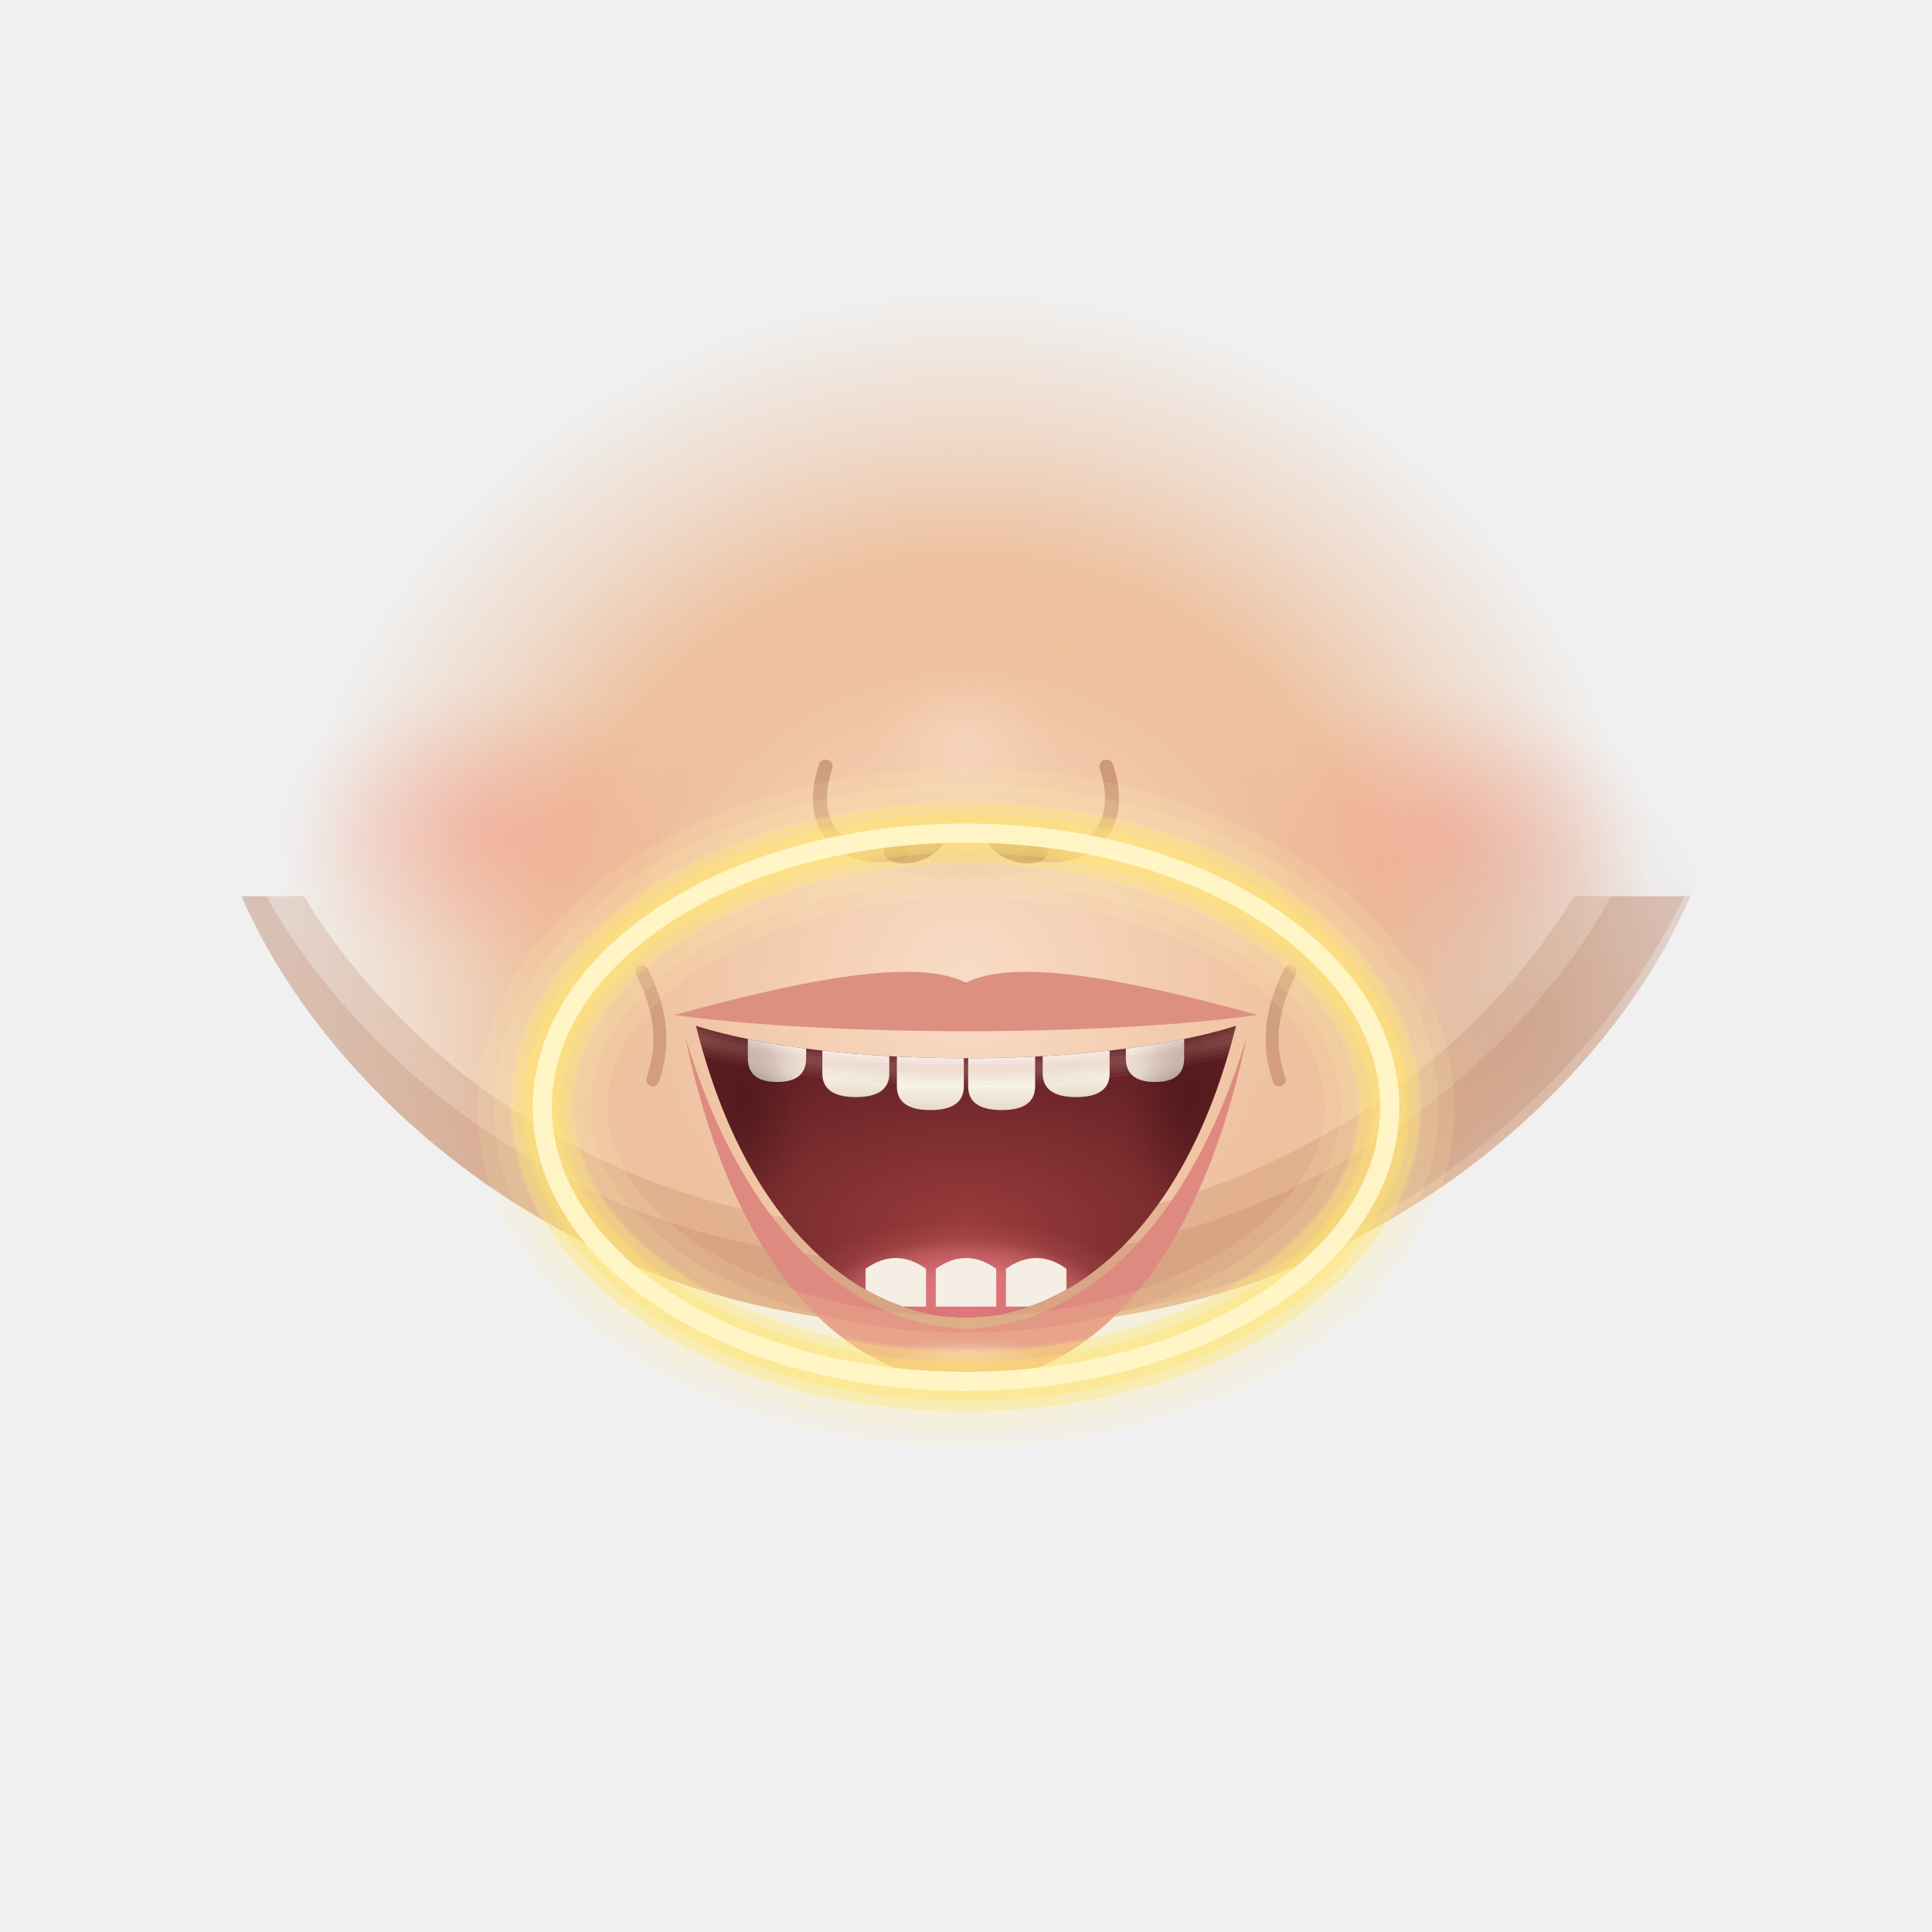
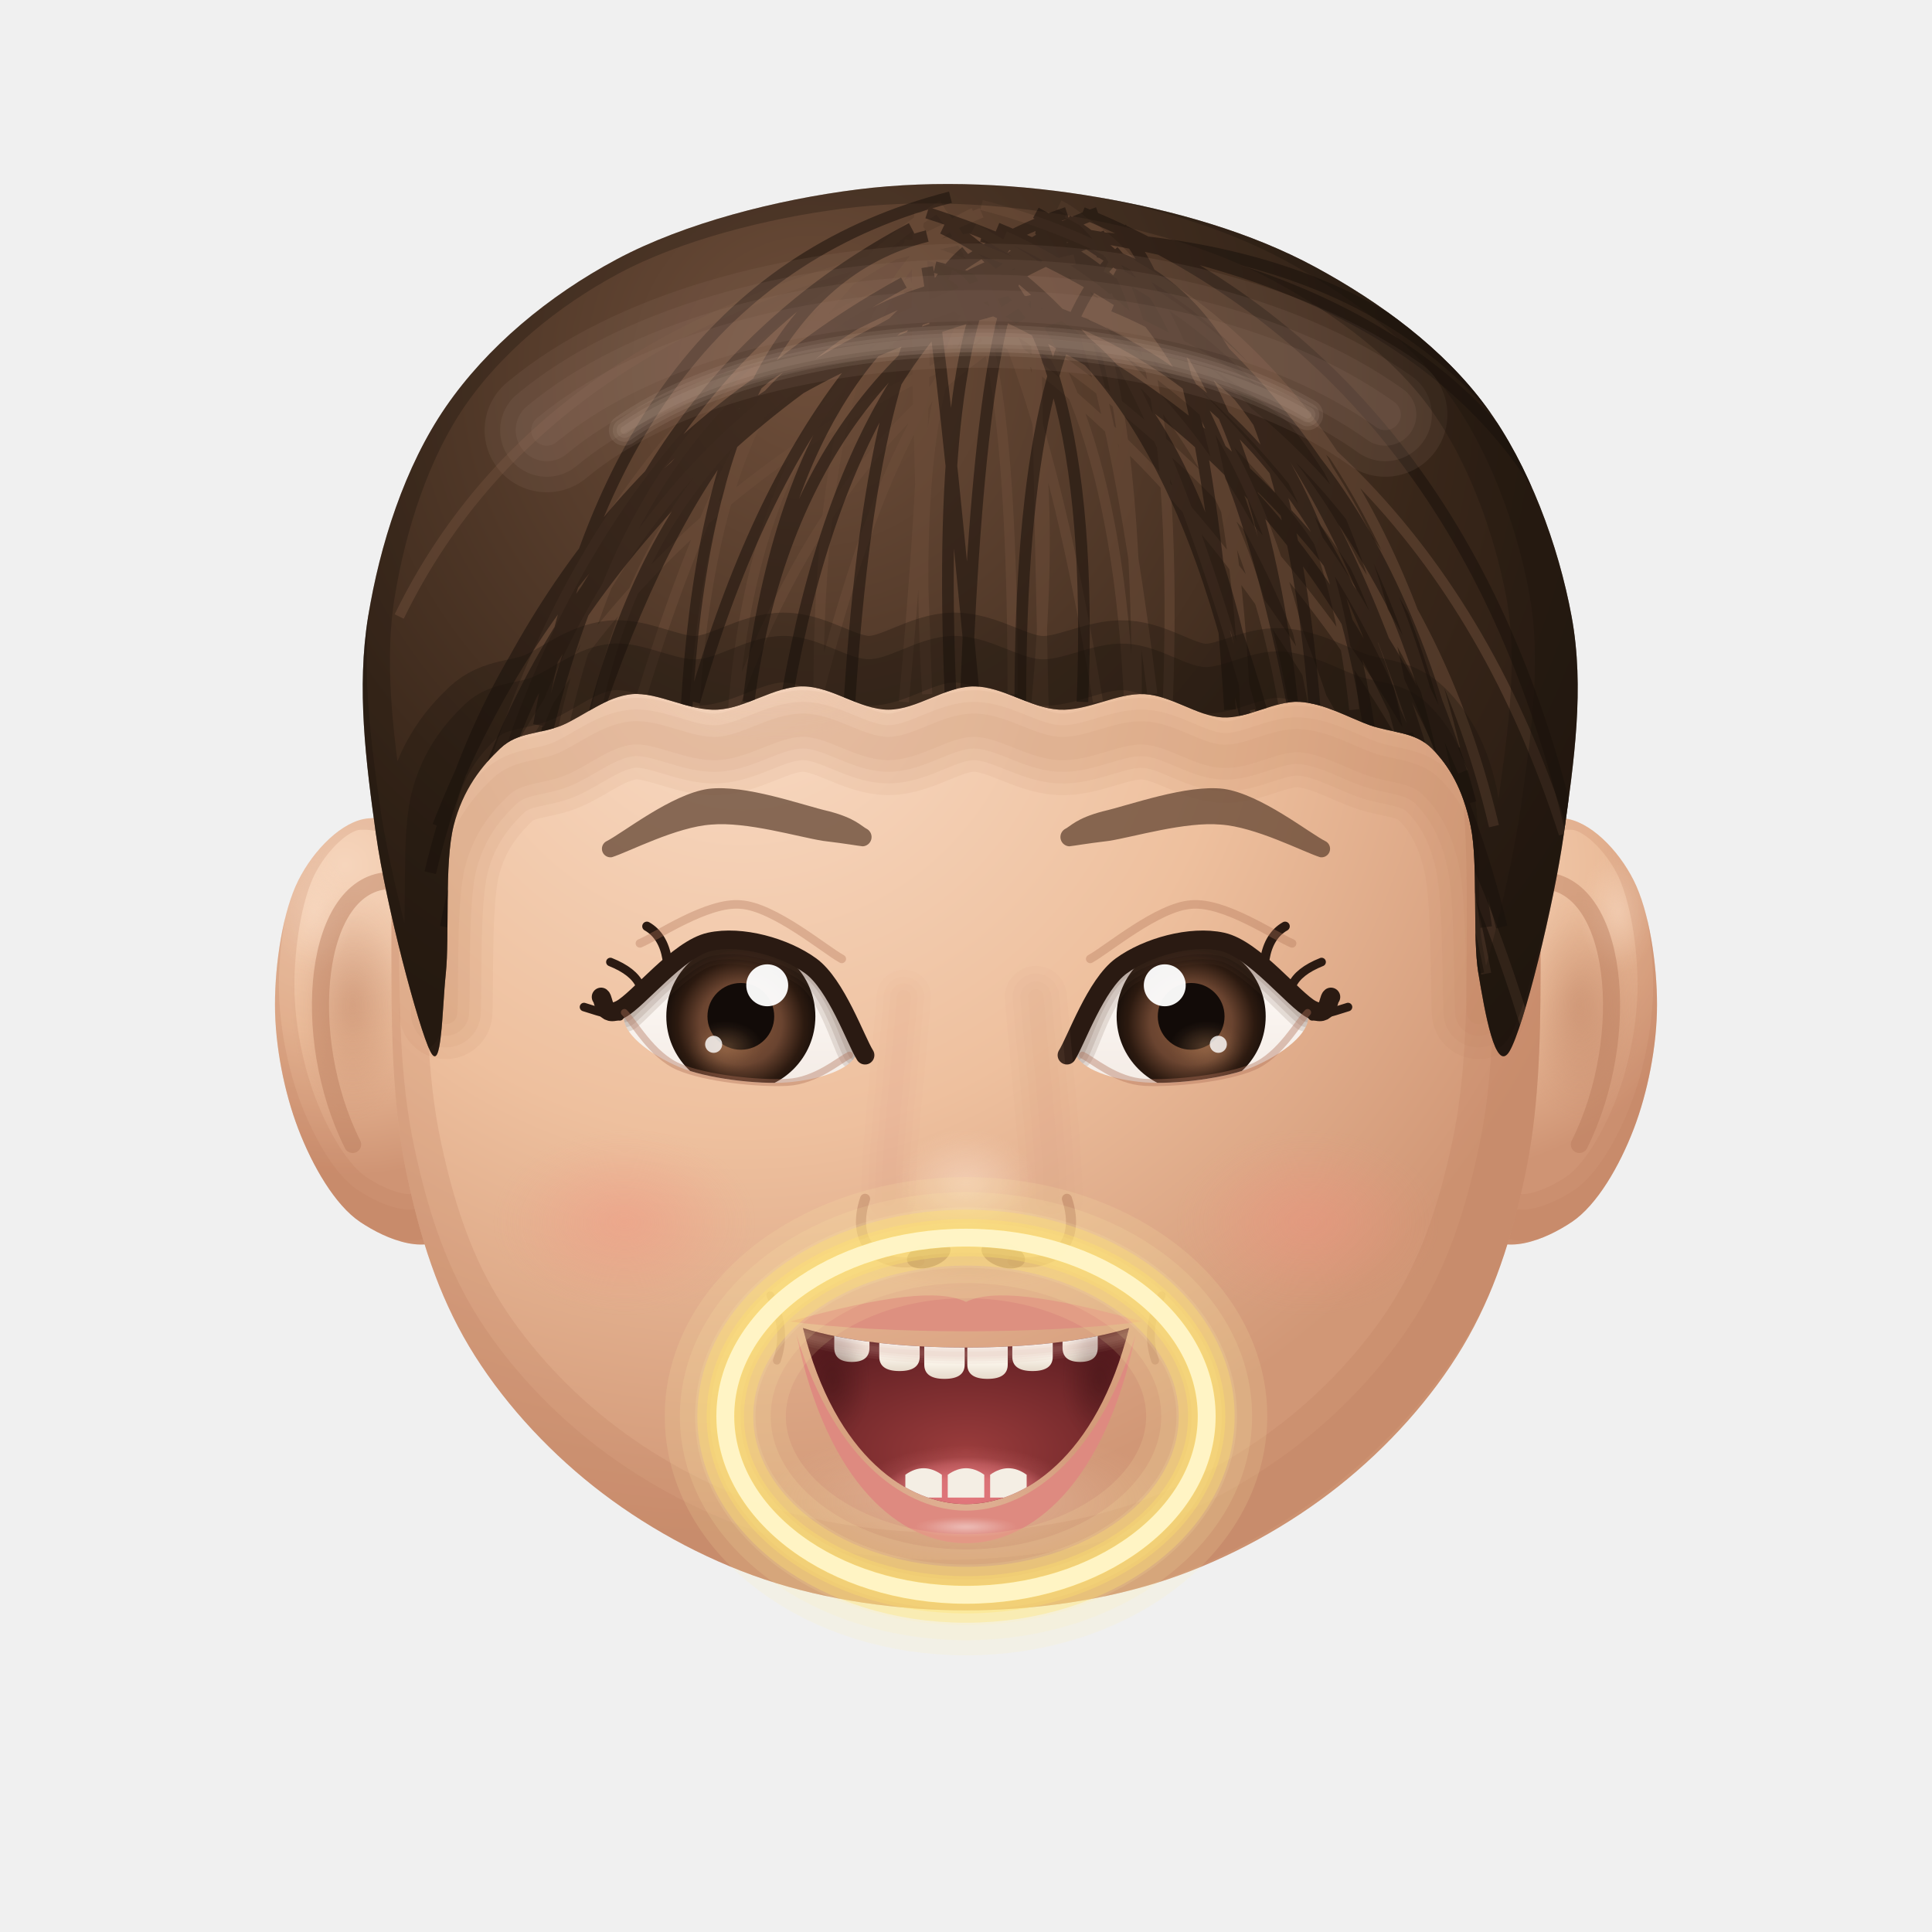
<svg xmlns="http://www.w3.org/2000/svg" viewBox="0 0 400 400" width="400" height="400">
  <defs>
-     <radialGradient id="r27ed53f" cx="0" cy="48" r="64" gradientUnits="userSpaceOnUse">
+     <radialGradient id="r80f656a" cx="-80" cy="-16" r="40" gradientUnits="userSpaceOnUse">
+       <stop offset="0" stop-color="#F6D5BC" />
+       <stop offset="0.55" stop-color="#EBBC9A" />
+       <stop offset="1" stop-color="#CF9474" />
+     </radialGradient>
+     <path id="p6ff11f0" d="M-66,-16C-68.8,-21 -73.7,-22.3 -77,-22C-80.3,-21.7 -84,-18 -86,-14C-88,-10 -89,-3.3 -89,2C-89,7.3 -87.8,13.3 -86,18C-84.2,22.7 -81.3,27.8 -78,30C-74.7,32.2 -69,34.7 -66,31C-63,27.3 -60,15.8 -60,8C-60,0.2 -63.2,-11 -66,-16Z" />
+     <radialGradient id="reec52cc" cx="0.5" cy="0.5" r="0.5">
+       <stop offset="0" stop-color="#B97B5C" stop-opacity="0.45" />
+       <stop offset="0.15" stop-color="#B97B5C" stop-opacity="0.405" />
+       <stop offset="0.5" stop-color="#B97B5C" stop-opacity="0.225" />
+       <stop offset="0.78" stop-color="#B97B5C" stop-opacity="0.072" />
+       <stop offset="1" stop-color="#B97B5C" stop-opacity="0" />
+     </radialGradient>
+     <radialGradient id="r5f001e2" cx="0.5" cy="0.5" r="0.5">
+       <stop offset="0" stop-color="#F9DCC6" stop-opacity="0.5" />
+       <stop offset="0.15" stop-color="#F9DCC6" stop-opacity="0.45" />
+       <stop offset="0.5" stop-color="#F9DCC6" stop-opacity="0.25" />
+       <stop offset="0.78" stop-color="#F9DCC6" stop-opacity="0.08" />
+       <stop offset="1" stop-color="#F9DCC6" stop-opacity="0" />
+     </radialGradient>
+     <clipPath id="c6ff11f0">
+       <use href="#p6ff11f0" />
+     </clipPath>
+     <radialGradient id="r4cbd261" cx="60" cy="-16" r="40" gradientUnits="userSpaceOnUse">
+       <stop offset="0" stop-color="#F6D5BC" />
+       <stop offset="0.55" stop-color="#EBBC9A" />
+       <stop offset="1" stop-color="#CF9474" />
+     </radialGradient>
+     <path id="p740158a" d="M66,-16C68.8,-21 73.7,-22.3 77,-22C80.3,-21.7 84,-18 86,-14C88,-10 89,-3.3 89,2C89,7.3 87.8,13.3 86,18C84.2,22.7 81.3,27.8 78,30C74.7,32.2 69,34.7 66,31C63,27.3 60,15.8 60,8C60,0.2 63.2,-11 66,-16Z" />
+     <clipPath id="c740158a">
+       <use href="#p740158a" />
+     </clipPath>
+     <radialGradient id="reb9136f" cx="-28.8" cy="-44.5" r="115" gradientUnits="userSpaceOnUse">
      <stop offset="0" stop-color="#F9DCC6" />
-       <stop offset="0.5" stop-color="#EEC09E" />
-       <stop offset="0.62" stop-color="#EEC09E" stop-opacity="0.95" />
-       <stop offset="0.8" stop-color="#EEC09E" stop-opacity="0.45" />
-       <stop offset="1" stop-color="#EEC09E" stop-opacity="0" />
-     </radialGradient>
-     <radialGradient id="r3aefbd8" cx="0.5" cy="0.5" r="0.5">
-       <stop offset="0" stop-color="#F3907F" stop-opacity="0.4" />
-       <stop offset="0.15" stop-color="#F3907F" stop-opacity="0.36" />
-       <stop offset="0.5" stop-color="#F3907F" stop-opacity="0.2" />
-       <stop offset="0.78" stop-color="#F3907F" stop-opacity="0.064" />
+       <stop offset="0.55" stop-color="#EEC09E" />
+       <stop offset="1" stop-color="#D19776" />
+     </radialGradient>
+     <path id="p3d2956b" d="M0,-82C12.7,-82 27.8,-80.7 38,-77C48.2,-73.3 55.3,-67.5 61,-60C66.7,-52.5 69.8,-41.7 72,-32C74.2,-22.3 74,-11.3 74,-2C74,7.3 73.7,16 72,24C70.3,32 68,39.3 64,46C60,52.7 54.3,59 48,64C41.7,69 34,73.3 26,76C18,78.7 8.7,80 0,80C-8.7,80 -18,78.7 -26,76C-34,73.3 -41.7,69 -48,64C-54.3,59 -60,52.7 -64,46C-68,39.3 -70.3,32 -72,24C-73.7,16 -74,7.3 -74,-2C-74,-11.3 -74.2,-22.3 -72,-32C-69.8,-41.7 -66.7,-52.5 -61,-60C-55.3,-67.5 -48.2,-73.3 -38,-77C-27.8,-80.7 -12.7,-82 0,-82Z" />
+     <radialGradient id="r905c3b6" cx="0.5" cy="0.5" r="0.5">
+       <stop offset="0" stop-color="#F3907F" stop-opacity="0.38" />
+       <stop offset="0.15" stop-color="#F3907F" stop-opacity="0.342" />
+       <stop offset="0.5" stop-color="#F3907F" stop-opacity="0.19" />
+       <stop offset="0.78" stop-color="#F3907F" stop-opacity="0.061" />
      <stop offset="1" stop-color="#F3907F" stop-opacity="0" />
    </radialGradient>
-     <radialGradient id="r8b336de" cx="0.5" cy="0.5" r="0.5">
-       <stop offset="0" stop-color="#F9DCC6" stop-opacity="0.45" />
-       <stop offset="0.15" stop-color="#F9DCC6" stop-opacity="0.405" />
-       <stop offset="0.5" stop-color="#F9DCC6" stop-opacity="0.225" />
-       <stop offset="0.78" stop-color="#F9DCC6" stop-opacity="0.072" />
+     <path id="p5584b2d" d="M66,3C65.8,-0.2 66,-11.2 65,-16C64,-20.8 62.2,-23.8 60,-26C57.8,-28.2 54.8,-28 52,-29C49.2,-30 46.2,-31.8 43,-32C39.8,-32.2 36.3,-29.8 33,-30C29.7,-30.2 26.5,-32.8 23,-33C19.5,-33.2 15.7,-30.8 12,-31C8.3,-31.2 4.7,-34 1,-34C-2.7,-34 -6.3,-31 -10,-31C-13.7,-31 -17.3,-34 -21,-34C-24.7,-34 -28.3,-31.2 -32,-31C-35.7,-30.8 -39.7,-33.3 -43,-33C-46.3,-32.7 -49.2,-30.2 -52,-29C-54.8,-27.8 -57.7,-28.2 -60,-26C-62.3,-23.8 -64.8,-20.8 -66,-16C-67.2,-11.2 -66.8,-0.2 -67,3" />
+     <radialGradient id="r86c3597" cx="0.5" cy="0.5" r="0.5">
+       <stop offset="0" stop-color="#F9DCC6" stop-opacity="0.35" />
+       <stop offset="0.15" stop-color="#F9DCC6" stop-opacity="0.315" />
+       <stop offset="0.5" stop-color="#F9DCC6" stop-opacity="0.175" />
+       <stop offset="0.78" stop-color="#F9DCC6" stop-opacity="0.056" />
      <stop offset="1" stop-color="#F9DCC6" stop-opacity="0" />
    </radialGradient>
-     <radialGradient id="r5ec766b" cx="0.5" cy="0.5" r="0.5">
-       <stop offset="0" stop-color="#B97B5C" stop-opacity="0.25" />
-       <stop offset="0.15" stop-color="#B97B5C" stop-opacity="0.225" />
-       <stop offset="0.5" stop-color="#B97B5C" stop-opacity="0.125" />
-       <stop offset="0.78" stop-color="#B97B5C" stop-opacity="0.04" />
-       <stop offset="1" stop-color="#B97B5C" stop-opacity="0" />
-     </radialGradient>
-     <path id="p3d2956b" d="M0,-82C12.7,-82 27.8,-80.7 38,-77C48.2,-73.3 55.3,-67.5 61,-60C66.7,-52.5 69.8,-41.7 72,-32C74.2,-22.3 74,-11.3 74,-2C74,7.3 73.7,16 72,24C70.3,32 68,39.3 64,46C60,52.7 54.3,59 48,64C41.7,69 34,73.3 26,76C18,78.7 8.7,80 0,80C-8.7,80 -18,78.7 -26,76C-34,73.3 -41.7,69 -48,64C-54.3,59 -60,52.7 -64,46C-68,39.3 -70.3,32 -72,24C-73.7,16 -74,7.3 -74,-2C-74,-11.3 -74.2,-22.3 -72,-32C-69.8,-41.7 -66.7,-52.5 -61,-60C-55.3,-67.5 -48.2,-73.3 -38,-77C-27.8,-80.7 -12.7,-82 0,-82Z" />
    <clipPath id="c3d2956b">
      <use href="#p3d2956b" />
    </clipPath>
-     <clipPath id="ca7eda15">
-       <path d="M-90,40 H90 V100 H-90Z" />
+     <path id="p2ca489a" d="M-45.6,-17C-43.4,-17.7 -37.3,-20.9 -32.8,-21.2C-28.2,-21.6 -21.6,-19.6 -18.4,-19.1C-15.1,-18.7 -14.2,-18.5 -13.3,-18.4 A1.2,1.2 0 0 0 -12.7,-20.6C-13.5,-21 -14.2,-22 -17.6,-22.9C-21.1,-23.7 -28.4,-26.4 -33.2,-25.8C-38,-25.1 -44.2,-20.1 -46.4,-19 A1.1,1.1 0 0 0 -45.6,-17Z" />
+     <path id="p6e978c1" d="M46.4,-19C44.2,-20.1 38,-25.1 33.2,-25.8C28.4,-26.4 21.1,-23.7 17.6,-22.9C14.2,-22 13.5,-21 12.7,-20.6 A1.2,1.2 0 0 0 13.3,-18.4C14.2,-18.5 15.1,-18.7 18.4,-19.1C21.6,-19.6 28.2,-21.6 32.8,-21.2C37.3,-20.9 43.4,-17.7 45.6,-17 A1.1,1.1 0 0 0 46.4,-19Z" />
+     <linearGradient id="l643fc11" x1="0" y1="0" x2="0" y2="1">
+       <stop offset="0" stop-color="#E9DDD7" />
+       <stop offset="0.35" stop-color="#FBF6F2" />
+       <stop offset="1" stop-color="#F4ECE6" />
+     </linearGradient>
+     <path id="pb313d6b" d="M-14,8C-13.5,5.6 -16.8,-0.2 -20,-2.5C-23.2,-4.8 -29,-6.4 -33,-5.5C-37,-4.6 -43.3,0.4 -44,3C-44.7,5.6 -40.5,8.5 -37,10C-33.5,11.5 -26.8,12.3 -23,12C-19.2,11.7 -14.5,10.4 -14,8Z" />
+     <radialGradient id="r6b9c2b1" cx="0.5" cy="0.55" r="0.5">
+       <stop offset="0" stop-color="#8A5A3C" />
+       <stop offset="0.55" stop-color="#6A4430" />
+       <stop offset="0.85" stop-color="#2C1A10" />
+       <stop offset="1" stop-color="#1C110B" />
+     </radialGradient>
+     <radialGradient id="ra677a06" cx="0.5" cy="0.5" r="0.5">
+       <stop offset="0" stop-color="#C08A5E" stop-opacity="0.35" />
+       <stop offset="0.15" stop-color="#C08A5E" stop-opacity="0.315" />
+       <stop offset="0.5" stop-color="#C08A5E" stop-opacity="0.175" />
+       <stop offset="0.78" stop-color="#C08A5E" stop-opacity="0.056" />
+       <stop offset="1" stop-color="#C08A5E" stop-opacity="0" />
+     </radialGradient>
+     <clipPath id="cb313d6b">
+       <use href="#pb313d6b" />
+     </clipPath>
+     <path id="p5613183" d="M-13,8.5C-14.2,6.6 -16.7,-0.6 -20,-3C-23.3,-5.4 -28.9,-7 -33,-6.1C-37.1,-5.2 -42.2,1.4 -44.5,2.6C-46.8,3.8 -46.6,1.3 -47,1" />
+     <path id="p0d69ba6" d="M14,8C13.5,5.6 16.8,-0.2 20,-2.5C23.2,-4.8 29,-6.4 33,-5.5C37,-4.6 43.3,0.4 44,3C44.7,5.6 40.5,8.5 37,10C33.5,11.5 26.8,12.3 23,12C19.2,11.7 14.5,10.4 14,8Z" />
+     <clipPath id="c0d69ba6">
+       <use href="#p0d69ba6" />
    </clipPath>
    <radialGradient id="ra966ed8" cx="0.5" cy="0.5" r="0.5">
      <stop offset="0" stop-color="#F9DCC6" stop-opacity="0.55" />
      <stop offset="0.15" stop-color="#F9DCC6" stop-opacity="0.495" />
      <stop offset="0.5" stop-color="#F9DCC6" stop-opacity="0.275" />
      <stop offset="0.78" stop-color="#F9DCC6" stop-opacity="0.088" />
      <stop offset="1" stop-color="#F9DCC6" stop-opacity="0" />
    </radialGradient>
    <radialGradient id="r39f7eea" cx="0.5" cy="0.5" r="0.5">
      <stop offset="0" stop-color="#B97B5C" stop-opacity="0.22" />
      <stop offset="0.15" stop-color="#B97B5C" stop-opacity="0.198" />
      <stop offset="0.5" stop-color="#B97B5C" stop-opacity="0.11" />
      <stop offset="0.78" stop-color="#B97B5C" stop-opacity="0.035" />
      <stop offset="1" stop-color="#B97B5C" stop-opacity="0" />
    </radialGradient>
    <radialGradient id="rd051a47" cx="0.5" cy="0.7" r="0.7">
      <stop offset="0" stop-color="#9A3C3C" />
      <stop offset="1" stop-color="#5E1E22" />
    </radialGradient>
    <radialGradient id="re0c5f3c" cx="0.5" cy="0.5" r="0.5">
      <stop offset="0" stop-color="#E77B80" stop-opacity="0.95" />
      <stop offset="0.4" stop-color="#E77B80" stop-opacity="0.855" />
      <stop offset="0.65" stop-color="#E77B80" stop-opacity="0.475" />
      <stop offset="0.78" stop-color="#E77B80" stop-opacity="0.152" />
      <stop offset="1" stop-color="#E77B80" stop-opacity="0" />
    </radialGradient>
    <linearGradient id="l0f9a704" x1="0" y1="0" x2="0" y2="1">
      <stop offset="0" stop-color="#FFFFFF" />
      <stop offset="0.7" stop-color="#FBF6EC" />
      <stop offset="1" stop-color="#E6DACB" />
    </linearGradient>
    <radialGradient id="r21aa955" cx="0.5" cy="0.5" r="0.5">
      <stop offset="0" stop-color="#3A1012" stop-opacity="0.45" />
      <stop offset="0.15" stop-color="#3A1012" stop-opacity="0.405" />
      <stop offset="0.5" stop-color="#3A1012" stop-opacity="0.225" />
      <stop offset="0.78" stop-color="#3A1012" stop-opacity="0.072" />
      <stop offset="1" stop-color="#3A1012" stop-opacity="0" />
    </radialGradient>
-     <clipPath id="ccf8cc77">
-       <path d="M-25,52 C-12.5,56 12.5,56 25,52 C20.0,72 8.75,79 0,79 C-8.75,79 -20.0,72 -25,52Z" />
+     <clipPath id="cb5a412a">
+       <path d="M-25,43 C-12.5,47 12.5,47 25,43 C20.0,63 8.75,70 0,70 C-8.75,70 -20.0,63 -25,43Z" />
    </clipPath>
    <radialGradient id="rf94fa2b" cx="0.5" cy="0.5" r="0.5">
      <stop offset="0" stop-color="#FFFFFF" stop-opacity="0.4" />
      <stop offset="0.15" stop-color="#FFFFFF" stop-opacity="0.36" />
      <stop offset="0.5" stop-color="#FFFFFF" stop-opacity="0.2" />
      <stop offset="0.78" stop-color="#FFFFFF" stop-opacity="0.064" />
      <stop offset="1" stop-color="#FFFFFF" stop-opacity="0" />
    </radialGradient>
+     <radialGradient id="rf20a7a3" cx="-20" cy="-80" r="160" gradientUnits="userSpaceOnUse">
+       <stop offset="0" stop-color="#6E4E3A" />
+       <stop offset="0.5" stop-color="#382619" />
+       <stop offset="1" stop-color="#1A110C" />
+     </radialGradient>
+     <path id="pa12d8f1" d="M-69,8C-70.5,5 -74.7,-10.7 -76,-20C-77.3,-29.3 -78.5,-38.8 -77,-48C-75.5,-57.2 -72.3,-67.3 -67,-75C-61.7,-82.7 -53.8,-89.3 -45,-94C-36.2,-98.7 -24.3,-101.7 -14,-103C-3.7,-104.3 7.2,-103.7 17,-102C26.8,-100.3 36.7,-97.5 45,-93C53.3,-88.5 61.5,-82.5 67,-75C72.5,-67.5 76.3,-57.2 78,-48C79.7,-38.8 78.3,-29.3 77,-20C75.7,-10.7 71.8,5 70,8C68.2,11 66.8,2.8 66,-2C65.2,-6.8 66,-16.2 65,-21C64,-25.8 62.2,-28.8 60,-31C57.8,-33.2 54.8,-33 52,-34C49.2,-35 46.2,-36.8 43,-37C39.8,-37.2 36.3,-34.8 33,-35C29.7,-35.2 26.5,-37.8 23,-38C19.5,-38.2 15.7,-35.8 12,-36C8.3,-36.2 4.7,-39 1,-39C-2.7,-39 -6.3,-36 -10,-36C-13.7,-36 -17.3,-39 -21,-39C-24.7,-39 -28.3,-36.2 -32,-36C-35.7,-35.8 -39.7,-38.3 -43,-38C-46.3,-37.7 -49.2,-35.2 -52,-34C-54.8,-32.8 -57.7,-33.2 -60,-31C-62.3,-28.8 -64.8,-25.8 -66,-21C-67.2,-16.2 -66.5,-6.8 -67,-2C-67.5,2.8 -67.5,11 -69,8Z" />
+     <clipPath id="ca12d8f1">
+       <use href="#pa12d8f1" />
+     </clipPath>
  </defs>
-   <g transform="translate(200 200) scale(0.86)">
-     <g transform="translate(0 -120.8) scale(2.6)">
-       <g clip-path="url(#c3d2956b)">
-         <path d="M0,-82C12.7,-82 27.8,-80.7 38,-77C48.2,-73.3 55.3,-67.5 61,-60C66.7,-52.5 69.8,-41.7 72,-32C74.2,-22.3 74,-11.3 74,-2C74,7.3 73.7,16 72,24C70.3,32 68,39.3 64,46C60,52.7 54.3,59 48,64C41.7,69 34,73.3 26,76C18,78.7 8.7,80 0,80C-8.7,80 -18,78.7 -26,76C-34,73.3 -41.7,69 -48,64C-54.3,59 -60,52.7 -64,46C-68,39.3 -70.3,32 -72,24C-73.7,16 -74,7.3 -74,-2C-74,-11.3 -74.2,-22.3 -72,-32C-69.8,-41.7 -66.7,-52.5 -61,-60C-55.3,-67.5 -48.2,-73.3 -38,-77C-27.8,-80.7 -12.7,-82 0,-82Z" fill="url(#r27ed53f)" />
-         <ellipse cx="-44" cy="34" rx="20" ry="14" fill="url(#r3aefbd8)" />
-         <ellipse cx="44" cy="34" rx="20" ry="14" fill="url(#r3aefbd8)" />
-         <ellipse cx="0" cy="70" rx="22" ry="8" fill="url(#r8b336de)" />
-         <ellipse cx="52" cy="52" rx="20" ry="26" fill="url(#r5ec766b)" />
-       </g>
-       <g clip-path="url(#ca7eda15)">
-         <g clip-path="url(#c3d2956b)">
-           <g transform="translate(-2.5 -3)">
-             <use href="#p3d2956b" fill="none" stroke="#B97B5C" stroke-linecap="round" stroke-linejoin="round" stroke-opacity="0.225" stroke-width="12" />
-             <use href="#p3d2956b" fill="none" stroke="#B97B5C" stroke-linecap="round" stroke-linejoin="round" stroke-opacity="0.225" stroke-width="6" />
-           </g>
+   <g transform="translate(200 204.8) scale(1.6075)">
+     <use href="#p6ff11f0" fill="url(#r80f656a)" />
+     <g clip-path="url(#c6ff11f0)">
+       <ellipse cx="-79" cy="2" rx="8" ry="15" fill="url(#reec52cc)" />
+       <ellipse cx="-84" cy="-10" rx="5" ry="8" fill="url(#r5f001e2)" />
+       <path d="M-74,-14 C-84,-14 -86,6 -79,20" fill="none" stroke="#B97B5C" stroke-width="2.2" stroke-linecap="round" stroke-linejoin="round" stroke-opacity="0.45" />
+     </g>
+     <g clip-path="url(#c6ff11f0)">
+       <g transform="translate(-1.5 -2.5)">
+         <use href="#p6ff11f0" fill="none" stroke="#B97B5C" stroke-linecap="round" stroke-linejoin="round" stroke-opacity="0.194" stroke-width="8" />
+         <use href="#p6ff11f0" fill="none" stroke="#B97B5C" stroke-linecap="round" stroke-linejoin="round" stroke-opacity="0.194" stroke-width="4" />
+       </g>
+     </g>
+     <use href="#p740158a" fill="url(#r4cbd261)" />
+     <g clip-path="url(#c740158a)">
+       <ellipse cx="79" cy="2" rx="8" ry="15" fill="url(#reec52cc)" />
+       <ellipse cx="84" cy="-10" rx="5" ry="8" fill="url(#r5f001e2)" />
+       <path d="M74,-14 C84,-14 86,6 79,20" fill="none" stroke="#B97B5C" stroke-width="2.2" stroke-linecap="round" stroke-linejoin="round" stroke-opacity="0.45" />
+     </g>
+     <g clip-path="url(#c740158a)">
+       <g transform="translate(1.5 -2.5)">
+         <use href="#p740158a" fill="none" stroke="#B97B5C" stroke-linecap="round" stroke-linejoin="round" stroke-opacity="0.194" stroke-width="8" />
+         <use href="#p740158a" fill="none" stroke="#B97B5C" stroke-linecap="round" stroke-linejoin="round" stroke-opacity="0.194" stroke-width="4" />
+       </g>
+     </g>
+     <g clip-path="url(#c3d2956b)">
+       <use href="#p3d2956b" fill="url(#reb9136f)" />
+       <ellipse cx="-44" cy="30" rx="17" ry="12" fill="url(#r905c3b6)" />
+       <ellipse cx="44" cy="30" rx="17" ry="12" fill="url(#r905c3b6)" />
+       <ellipse cx="-24" cy="-50" rx="26" ry="18" fill="url(#r5f001e2)" />
+       <use href="#p5584b2d" fill="none" stroke="#B97B5C" stroke-linecap="round" stroke-linejoin="round" stroke-opacity="0.085" stroke-width="12" />
+       <use href="#p5584b2d" fill="none" stroke="#B97B5C" stroke-linecap="round" stroke-linejoin="round" stroke-opacity="0.085" stroke-width="9" />
+       <use href="#p5584b2d" fill="none" stroke="#B97B5C" stroke-linecap="round" stroke-linejoin="round" stroke-opacity="0.085" stroke-width="6" />
+       <use href="#p5584b2d" fill="none" stroke="#B97B5C" stroke-linecap="round" stroke-linejoin="round" stroke-opacity="0.085" stroke-width="3" />
+       <ellipse cx="0" cy="66" rx="26" ry="10" fill="url(#r86c3597)" />
+     </g>
+     <g clip-path="url(#c3d2956b)">
+       <g transform="translate(-2.5 -3)">
+         <use href="#p3d2956b" fill="none" stroke="#B97B5C" stroke-linecap="round" stroke-linejoin="round" stroke-opacity="0.200" stroke-width="14" />
+         <use href="#p3d2956b" fill="none" stroke="#B97B5C" stroke-linecap="round" stroke-linejoin="round" stroke-opacity="0.200" stroke-width="7" />
+       </g>
+     </g>
+     <use href="#p2ca489a" fill="#5E412F" fill-opacity=".72" />
+     <use href="#p6e978c1" fill="#5E412F" fill-opacity=".72" />
+     <g clip-path="url(#cb313d6b)">
+       <use href="#pb313d6b" fill="url(#l643fc11)" />
+       <circle cx="-29" cy="3.5" r="9.6" fill="url(#r6b9c2b1)" />
+       <circle cx="-29" cy="3.5" r="4.3" fill="#120B08" />
+       <ellipse cx="-31" cy="7.5" rx="4.8" ry="3.4" fill="url(#ra677a06)" />
+       <g fill="none" stroke="#5A3A2C" stroke-linecap="round" stroke-linejoin="round" stroke-opacity="0.139">
+         <path d="M-14,8C-15,6.2 -16.8,-0.2 -20,-2.5C-23.2,-4.8 -29,-6.4 -33,-5.5C-37,-4.6 -42.2,1.6 -44,3" stroke-width="5" />
+         <path d="M-14,8C-15,6.2 -16.8,-0.2 -20,-2.5C-23.2,-4.8 -29,-6.4 -33,-5.5C-37,-4.6 -42.2,1.6 -44,3" stroke-width="3.8" />
+         <path d="M-14,8C-15,6.2 -16.8,-0.2 -20,-2.5C-23.2,-4.8 -29,-6.4 -33,-5.5C-37,-4.6 -42.2,1.6 -44,3" stroke-width="2.5" />
+         <path d="M-14,8C-15,6.2 -16.8,-0.2 -20,-2.5C-23.2,-4.8 -29,-6.4 -33,-5.5C-37,-4.6 -42.2,1.6 -44,3" stroke-width="1.2" />
+       </g>
+     </g>
+     <circle cx="-25.6" cy="-0.5" r="2.7" fill="#FFFFFF" fill-opacity=".95" />
+     <circle cx="-32.5" cy="7.1" r="1.1" fill="#FFFFFF" fill-opacity=".8" />
+     <use href="#p5613183" fill="none" stroke="#2A1A12" stroke-width="2.4" stroke-linecap="round" stroke-linejoin="round" />
+     <path d="M-38.5,-3.9 Q-39,-6.9 -41.1,-8.1" fill="none" stroke="#2A1A12" stroke-width="1.2" stroke-linecap="round" stroke-linejoin="round" />
+     <path d="M-42,-0.5 Q-42.8,-2.3 -45.8,-3.5" fill="none" stroke="#2A1A12" stroke-width="1.1" stroke-linecap="round" stroke-linejoin="round" />
+     <path d="M-44.6,3.5 Q-45.5,3.5 -49.2,2.3" fill="none" stroke="#2A1A12" stroke-width="1.1" stroke-linecap="round" stroke-linejoin="round" />
+     <path d="M-16,-3.9C-18.2,-5.1 -24.7,-10.6 -29,-10.9C-33.3,-11.3 -39.8,-6.8 -42,-5.9" fill="none" stroke="#B07258" stroke-width="1.1" stroke-linecap="round" stroke-linejoin="round" stroke-opacity="0.35" />
+     <path d="M-44,3C-42.8,4.2 -40.5,8.5 -37,10C-33.5,11.5 -26.7,12.2 -23,12C-19.3,11.8 -16.3,9.1 -15,8.5" fill="none" stroke="#B07258" stroke-width="0.9" stroke-linecap="round" stroke-linejoin="round" stroke-opacity="0.4" />
+     <g clip-path="url(#c0d69ba6)">
+       <use href="#p0d69ba6" fill="url(#l643fc11)" />
+       <circle cx="29" cy="3.5" r="9.6" fill="url(#r6b9c2b1)" />
+       <circle cx="29" cy="3.5" r="4.3" fill="#120B08" />
+       <ellipse cx="31" cy="7.5" rx="4.8" ry="3.4" fill="url(#ra677a06)" />
+       <g fill="none" stroke="#5A3A2C" stroke-linecap="round" stroke-linejoin="round" stroke-opacity="0.139">
+         <path d="M14,8C15,6.2 16.8,-0.2 20,-2.5C23.2,-4.8 29,-6.4 33,-5.5C37,-4.6 42.2,1.6 44,3" stroke-width="5" />
+         <path d="M14,8C15,6.2 16.8,-0.2 20,-2.5C23.2,-4.8 29,-6.4 33,-5.5C37,-4.6 42.2,1.6 44,3" stroke-width="3.8" />
+         <path d="M14,8C15,6.2 16.8,-0.2 20,-2.5C23.2,-4.8 29,-6.4 33,-5.5C37,-4.6 42.2,1.6 44,3" stroke-width="2.5" />
+         <path d="M14,8C15,6.2 16.8,-0.2 20,-2.5C23.2,-4.8 29,-6.4 33,-5.5C37,-4.6 42.2,1.6 44,3" stroke-width="1.2" />
+       </g>
+     </g>
+     <circle cx="25.6" cy="-0.5" r="2.7" fill="#FFFFFF" fill-opacity=".95" />
+     <circle cx="32.5" cy="7.1" r="1.1" fill="#FFFFFF" fill-opacity=".8" />
+     <path d="M13,8.5C14.2,6.6 16.7,-0.6 20,-3C23.3,-5.4 28.9,-7 33,-6.1C37.1,-5.2 42.2,1.4 44.5,2.6C46.8,3.8 46.6,1.3 47,1" fill="none" stroke="#2A1A12" stroke-width="2.4" stroke-linecap="round" stroke-linejoin="round" />
+     <path d="M38.5,-3.9 Q39,-6.9 41.1,-8.1" fill="none" stroke="#2A1A12" stroke-width="1.2" stroke-linecap="round" stroke-linejoin="round" />
+     <path d="M42,-0.5 Q42.8,-2.3 45.8,-3.5" fill="none" stroke="#2A1A12" stroke-width="1.1" stroke-linecap="round" stroke-linejoin="round" />
+     <path d="M44.6,3.5 Q45.5,3.5 49.2,2.3" fill="none" stroke="#2A1A12" stroke-width="1.1" stroke-linecap="round" stroke-linejoin="round" />
+     <path d="M16,-3.9C18.2,-5.1 24.7,-10.6 29,-10.9C33.3,-11.3 39.8,-6.8 42,-5.9" fill="none" stroke="#B07258" stroke-width="1.1" stroke-linecap="round" stroke-linejoin="round" stroke-opacity="0.35" />
+     <path d="M44,3C42.8,4.2 40.5,8.5 37,10C33.5,11.5 26.7,12.2 23,12C19.3,11.8 16.3,9.1 15,8.5" fill="none" stroke="#B07258" stroke-width="0.9" stroke-linecap="round" stroke-linejoin="round" stroke-opacity="0.4" />
+     <g fill="none" stroke="#D9A07F" stroke-linecap="round" stroke-linejoin="round" stroke-opacity="0.048">
+       <path d="M-8,1 C-9,13 -10,21 -10,27" stroke-width="7" />
+       <path d="M-8,1 C-9,13 -10,21 -10,27" stroke-width="5.2" />
+       <path d="M-8,1 C-9,13 -10,21 -10,27" stroke-width="3.5" />
+       <path d="M-8,1 C-9,13 -10,21 -10,27" stroke-width="1.8" />
+     </g>
+     <g fill="none" stroke="#D9A07F" stroke-linecap="round" stroke-linejoin="round" stroke-opacity="0.073">
+       <path d="M9,1 C10,13 11,21 11,27" stroke-width="8" />
+       <path d="M9,1 C10,13 11,21 11,27" stroke-width="6" />
+       <path d="M9,1 C10,13 11,21 11,27" stroke-width="4" />
+       <path d="M9,1 C10,13 11,21 11,27" stroke-width="2" />
+     </g>
+     <ellipse cx="0" cy="25" rx="9" ry="7" fill="url(#ra966ed8)" />
+     <ellipse cx="0" cy="34" rx="15" ry="5" fill="url(#r39f7eea)" />
+     <path d="M-13,27 C-15,33 -11,36 -6,35" fill="none" stroke="#B07258" stroke-width="1.3" stroke-linecap="round" stroke-linejoin="round" stroke-opacity="0.5" />
+     <path d="M13,27 C15,33 11,36 6,35" fill="none" stroke="#B07258" stroke-width="1.3" stroke-linecap="round" stroke-linejoin="round" stroke-opacity="0.55" />
+     <ellipse cx="-4.8" cy="34.2" rx="2.9" ry="1.6" transform="rotate(-18 -4.8 34.2)" fill="#8E4F40" fill-opacity=".72" />
+     <ellipse cx="4.8" cy="34.2" rx="2.9" ry="1.6" transform="rotate(18 4.8 34.2)" fill="#8E4F40" fill-opacity=".72" />
+     <g transform="translate(0 47) scale(.84) translate(0 -47)">
+       <g clip-path="url(#cb5a412a)">
+         <path d="M-25,43 C-12.5,47 12.5,47 25,43 C20.0,63 8.75,70 0,70 C-8.75,70 -20.0,63 -25,43Z" fill="url(#rd051a47)" />
+         <ellipse cx="0" cy="69" rx="17.5" ry="8" fill="url(#re0c5f3c)" />
+         <path d="M-20.2,42 L-14.8,42 L-14.8,46 Q-14.8,48.2 -17.5,48.2 Q-20.2,48.2 -20.2,46Z" fill="url(#l0f9a704)" />
+         <path d="M-13.3,42 L-7.1,42 L-7.1,47.4 Q-7.1,49.6 -10.2,49.6 Q-13.3,49.6 -13.3,47.4Z" fill="url(#l0f9a704)" />
+         <path d="M-6.4,42 L-0.2,42 L-0.2,48.6 Q-0.2,50.8 -3.3,50.8 Q-6.4,50.8 -6.4,48.6Z" fill="url(#l0f9a704)" />
+         <path d="M0.2,42 L6.4,42 L6.4,48.6 Q6.4,50.8 3.3,50.8 Q0.2,50.8 0.2,48.6Z" fill="url(#l0f9a704)" />
+         <path d="M7.1,42 L13.3,42 L13.3,47.4 Q13.3,49.6 10.2,49.6 Q7.1,49.6 7.1,47.4Z" fill="url(#l0f9a704)" />
+         <path d="M14.8,42 L20.2,42 L20.2,46 Q20.2,48.2 17.5,48.2 Q14.8,48.2 14.8,46Z" fill="url(#l0f9a704)" />
+         <path d="M-9.3,69 L-9.3,65.5 Q-6.5,63.5 -3.7,65.5 L-3.7,69Z" fill="#F4EEE4" />
+         <path d="M-2.8,69 L-2.8,65.5 Q0,63.5 2.8,65.5 L2.8,69Z" fill="#F4EEE4" />
+         <path d="M3.7,69 L3.7,65.5 Q6.5,63.5 9.3,65.5 L9.3,69Z" fill="#F4EEE4" />
+         <g fill="none" stroke="#C99A90" stroke-linecap="round" stroke-linejoin="round" stroke-opacity="0.085">
+           <path d="M-25,44 C-12.5,48 12.5,48 25,44" stroke-width="3" />
+           <path d="M-25,44 C-12.5,48 12.5,48 25,44" stroke-width="2.2" />
+           <path d="M-25,44 C-12.5,48 12.5,48 25,44" stroke-width="1.5" />
+           <path d="M-25,44 C-12.5,48 12.5,48 25,44" stroke-width="0.8" />
        </g>
-       </g>
-       <ellipse cx="0" cy="26" rx="9" ry="7" fill="url(#ra966ed8)" />
-       <ellipse cx="0" cy="35" rx="15" ry="5" fill="url(#r39f7eea)" />
-       <path d="M-13,28 C-15,34 -11,37 -6,36" fill="none" stroke="#B07258" stroke-width="1.3" stroke-linecap="round" stroke-linejoin="round" stroke-opacity="0.5" />
-       <path d="M13,28 C15,34 11,37 6,36" fill="none" stroke="#B07258" stroke-width="1.3" stroke-linecap="round" stroke-linejoin="round" stroke-opacity="0.55" />
-       <ellipse cx="-4.8" cy="35.2" rx="2.9" ry="1.6" transform="rotate(-18 -4.8 35.2)" fill="#8E4F40" fill-opacity=".72" />
-       <ellipse cx="4.8" cy="35.2" rx="2.9" ry="1.6" transform="rotate(18 4.8 35.2)" fill="#8E4F40" fill-opacity=".72" />
-       <g clip-path="url(#ccf8cc77)">
-         <path d="M-25,52 C-12.5,56 12.5,56 25,52 C20.0,72 8.75,79 0,79 C-8.75,79 -20.0,72 -25,52Z" fill="url(#rd051a47)" />
-         <ellipse cx="0" cy="78" rx="17.5" ry="8" fill="url(#re0c5f3c)" />
-         <path d="M-20.2,51 L-14.8,51 L-14.8,55 Q-14.8,57.2 -17.5,57.2 Q-20.2,57.2 -20.2,55Z" fill="url(#l0f9a704)" />
-         <path d="M-13.3,51 L-7.1,51 L-7.1,56.4 Q-7.1,58.6 -10.2,58.6 Q-13.3,58.6 -13.3,56.4Z" fill="url(#l0f9a704)" />
-         <path d="M-6.4,51 L-0.2,51 L-0.2,57.6 Q-0.2,59.8 -3.3,59.8 Q-6.4,59.8 -6.4,57.6Z" fill="url(#l0f9a704)" />
-         <path d="M0.2,51 L6.4,51 L6.4,57.6 Q6.4,59.8 3.3,59.8 Q0.2,59.8 0.2,57.6Z" fill="url(#l0f9a704)" />
-         <path d="M7.1,51 L13.3,51 L13.3,56.4 Q13.3,58.6 10.2,58.6 Q7.1,58.6 7.1,56.4Z" fill="url(#l0f9a704)" />
-         <path d="M14.8,51 L20.2,51 L20.2,55 Q20.2,57.2 17.5,57.2 Q14.8,57.2 14.8,55Z" fill="url(#l0f9a704)" />
-         <path d="M-9.3,78 L-9.3,74.5 Q-6.5,72.5 -3.7,74.5 L-3.7,78Z" fill="#F4EEE4" />
-         <path d="M-2.8,78 L-2.8,74.5 Q0,72.5 2.8,74.5 L2.8,78Z" fill="#F4EEE4" />
-         <path d="M3.7,78 L3.7,74.5 Q6.5,72.5 9.3,74.5 L9.3,78Z" fill="#F4EEE4" />
-         <g fill="none" stroke="#C99A90" stroke-linecap="round" stroke-linejoin="round" stroke-opacity="0.085">
-           <path d="M-25,53 C-12.5,57 12.5,57 25,53" stroke-width="3" />
-           <path d="M-25,53 C-12.5,57 12.5,57 25,53" stroke-width="2.2" />
-           <path d="M-25,53 C-12.5,57 12.5,57 25,53" stroke-width="1.5" />
-           <path d="M-25,53 C-12.5,57 12.5,57 25,53" stroke-width="0.8" />
-         </g>
-         <ellipse cx="-20.5" cy="60" rx="6" ry="10" fill="url(#r21aa955)" />
-         <ellipse cx="20.5" cy="60" rx="6" ry="10" fill="url(#r21aa955)" />
-       </g>
-       <path d="M-27,51 C-12.5,47 -4,46 0,48 C4,46 12.5,47 27,51 C12.5,53 -12.5,53 -27,51Z" fill="#DD9080" />
-       <path d="M-26,53 C-20.0,73 -8.75,80 0,80 C8.75,80 20.0,73 26,53 C21.25,76 10.0,85 0,85 C-10.0,85 -21.25,76 -26,53Z" fill="#DE8A80" />
-       <ellipse cx="0" cy="82.5" rx="8" ry="1.6" fill="url(#rf94fa2b)" />
-       <path d="M-30,47 C-28,51 -28,54 -29,57" fill="none" stroke="#B07258" stroke-width="1.2" stroke-linecap="round" stroke-linejoin="round" stroke-opacity="0.45" />
-       <path d="M30,47 C28,51 28,54 29,57" fill="none" stroke="#B07258" stroke-width="1.2" stroke-linecap="round" stroke-linejoin="round" stroke-opacity="0.45" />
+         <ellipse cx="-20.5" cy="51" rx="6" ry="10" fill="url(#r21aa955)" />
+         <ellipse cx="20.5" cy="51" rx="6" ry="10" fill="url(#r21aa955)" />
+       </g>
+       <path d="M-27,42 C-12.5,38 -4,37 0,39 C4,37 12.5,38 27,42 C12.5,44 -12.5,44 -27,42Z" fill="#DD9080" />
+       <path d="M-26,44 C-20.0,64 -8.75,71 0,71 C8.75,71 20.0,64 26,44 C21.25,67 10.0,76 0,76 C-10.0,76 -21.25,67 -26,44Z" fill="#DE8A80" />
+       <ellipse cx="0" cy="73.5" rx="8" ry="1.6" fill="url(#rf94fa2b)" />
+       <path d="M-30,38 C-28,42 -28,45 -29,48" fill="none" stroke="#B07258" stroke-width="1.2" stroke-linecap="round" stroke-linejoin="round" stroke-opacity="0.45" />
+       <path d="M30,38 C28,42 28,45 29,48" fill="none" stroke="#B07258" stroke-width="1.2" stroke-linecap="round" stroke-linejoin="round" stroke-opacity="0.45" />
+     </g>
+     <g clip-path="url(#ca12d8f1)">
+       <use href="#pa12d8f1" fill="url(#rf20a7a3)" />
+       <path d="M14,-89Q-16,-75 -30,-36M18,-93Q58,-73 65,-8M7,-94Q-8,-87 -5,-38M13,-100Q34,-90 36,-35M-8,-90Q-32,-84 -35,-36M0,-89Q55,-56 73,8M11,-88Q45,-83 50,-36M-4,-101Q9,-86 17,-37M1,-98Q55,-68 67,-2M12,-101Q28,-93 26,-37M-7,-91Q-42,-79 -52,-33M-3,-89Q42,-60 62,-2M2,-97Q-54,-87 -73,-48M14,-90Q46,-71 64,-28M9,-89Q47,-70 62,-24M1,-100Q-19,-91 -19,-38M-3,-101Q-27,-87 -42,-37M9,-90Q9,-82 10,-36M-7,-95Q54,-80 68,-21M10,-91Q-39,-81 -48,-34M0,-96Q49,-78 57,-33M6,-92Q59,-76 77,-20M3,-88Q13,-79 9,-36M-6,-98Q-4,-81 -8,-37M14,-92Q22,-80 22,-37M-0,-95Q19,-82 21,-37M10,-94Q24,-82 37,-35M5,-91Q34,-78 41,-36M13,-90Q19,-78 24,-38M19,-89Q-44,-69 -65,-15M18,-95Q50,-80 57,-33M14,-94Q-36,-83 -55,-34M10,-92Q-26,-86 -30,-36M-2,-92Q6,-89 6,-38M-6,-100Q-7,-91 -5,-38M5,-97Q37,-83 45,-35M-8,-96Q30,-86 46,-37M2,-101Q49,-89 63,-31M8,-89Q-8,-82 -19,-38M2,-100Q-44,-81 -61,-28" fill="none" stroke="#6E4E3A" stroke-width="1.3" stroke-opacity=".5" />
+       <path d="M9,-97Q68,-97 82,-48M9,-100Q51,-77 62,-28M-2,-98Q17,-87 15,-37M9,-98Q69,-91 81,-48M20,-95Q7,-84 7,-37M4,-98Q50,-79 61,-31M-0,-89Q53,-67 66,-2M20,-98Q31,-85 34,-36M13,-100Q-20,-89 -35,-37M0,-95Q-12,-85 -15,-37M-7,-98Q-43,-79 -54,-33M-8,-91Q-52,-67 -66,-8M5,-89Q-36,-82 -48,-35M0,-90Q-57,-66 -69,-15M0,-91Q-30,-86 -47,-37M6,-97Q-4,-85 -2,-38M-2,-91Q-46,-75 -65,-28M19,-88Q58,-72 67,-8M10,-89Q-46,-77 -68,-21M-4,-93Q25,-86 36,-35M-5,-97Q-33,-90 -36,-36M17,-100Q-14,-89 -23,-38M18,-97Q-22,-83 -28,-37M6,-89Q44,-78 56,-33M-1,-91Q28,-86 37,-36M13,-99Q37,-84 42,-37M-5,-100Q48,-83 65,-24M1,-91Q-56,-65 -67,-8M19,-92Q48,-76 63,-15M15,-100Q64,-80 78,-20M9,-97Q32,-89 42,-37M15,-96Q-39,-78 -63,-24M13,-96Q-22,-90 -28,-37M17,-95Q41,-89 45,-35M9,-96Q2,-90 0,-38M2,-97Q44,-87 52,-33M-3,-98Q24,-85 38,-36M2,-89Q55,-65 69,-8M-5,-93Q-3,-81 1,-38M-2,-102Q-45,-91 -55,-34" fill="none" stroke="#1A110C" stroke-width="1.5" stroke-opacity=".55" />
+       <g fill="none" stroke="#A48370" stroke-linecap="round" stroke-linejoin="round" stroke-opacity="0.127">
+         <path d="M-54,-72 C-30,-92 26,-94 54,-74" stroke-width="16" />
+         <path d="M-54,-72 C-30,-92 26,-94 54,-74" stroke-width="12" />
+         <path d="M-54,-72 C-30,-92 26,-94 54,-74" stroke-width="8" />
+         <path d="M-54,-72 C-30,-92 26,-94 54,-74" stroke-width="4" />
+       </g>
+       <g fill="none" stroke="#CDB2A0" stroke-linecap="round" stroke-linejoin="round" stroke-opacity="0.120">
+         <path d="M-44,-72 C-24,-86 20,-88 44,-74" stroke-width="4" />
+         <path d="M-44,-72 C-24,-86 20,-88 44,-74" stroke-width="3" />
+         <path d="M-44,-72 C-24,-86 20,-88 44,-74" stroke-width="2" />
+         <path d="M-44,-72 C-24,-86 20,-88 44,-74" stroke-width="1" />
+       </g>
+     </g>
+     <g clip-path="url(#ca12d8f1)">
+       <g transform="translate(-2.5 -3.5)">
+         <use href="#pa12d8f1" fill="none" stroke="#1A110C" stroke-linecap="round" stroke-linejoin="round" stroke-opacity="0.293" stroke-width="12" />
+         <use href="#pa12d8f1" fill="none" stroke="#1A110C" stroke-linecap="round" stroke-linejoin="round" stroke-opacity="0.293" stroke-width="6" />
+       </g>
    </g>
    <g opacity="1.0">
      <g fill="none" stroke="#FFF1A6" stroke-linecap="round" stroke-linejoin="round" stroke-opacity="0.139">
-         <path d="M-102,34 A102,66 0 1 0 102,34 A102,66 0 1 0 -102,34Z" stroke-width="31.2" />
-         <path d="M-102,34 A102,66 0 1 0 102,34 A102,66 0 1 0 -102,34Z" stroke-width="23.4" />
-         <path d="M-102,34 A102,66 0 1 0 102,34 A102,66 0 1 0 -102,34Z" stroke-width="15.6" />
-         <path d="M-102,34 A102,66 0 1 0 102,34 A102,66 0 1 0 -102,34Z" stroke-width="7.8" />
+         <path d="M-31,55 A31,23 0 1 0 31,55 A31,23 0 1 0 -31,55Z" stroke-width="15.6" />
+         <path d="M-31,55 A31,23 0 1 0 31,55 A31,23 0 1 0 -31,55Z" stroke-width="11.7" />
+         <path d="M-31,55 A31,23 0 1 0 31,55 A31,23 0 1 0 -31,55Z" stroke-width="7.8" />
+         <path d="M-31,55 A31,23 0 1 0 31,55 A31,23 0 1 0 -31,55Z" stroke-width="3.9" />
      </g>
      <g fill="none" stroke="#FFE36A" stroke-linecap="round" stroke-linejoin="round" stroke-opacity="0.331">
-         <path d="M-102,34 A102,66 0 1 0 102,34 A102,66 0 1 0 -102,34Z" stroke-width="14.4" />
-         <path d="M-102,34 A102,66 0 1 0 102,34 A102,66 0 1 0 -102,34Z" stroke-width="9.6" />
-         <path d="M-102,34 A102,66 0 1 0 102,34 A102,66 0 1 0 -102,34Z" stroke-width="4.8" />
-       </g>
-       <path d="M-102,34 A102,66 0 1 0 102,34 A102,66 0 1 0 -102,34Z" fill="none" stroke="#FFF6C9" stroke-width="4.6" stroke-linecap="round" stroke-linejoin="round" stroke-opacity="0.95" />
+         <path d="M-31,55 A31,23 0 1 0 31,55 A31,23 0 1 0 -31,55Z" stroke-width="7.2" />
+         <path d="M-31,55 A31,23 0 1 0 31,55 A31,23 0 1 0 -31,55Z" stroke-width="4.8" />
+         <path d="M-31,55 A31,23 0 1 0 31,55 A31,23 0 1 0 -31,55Z" stroke-width="2.4" />
+       </g>
+       <path d="M-31,55 A31,23 0 1 0 31,55 A31,23 0 1 0 -31,55Z" fill="none" stroke="#FFF6C9" stroke-width="2.3" stroke-linecap="round" stroke-linejoin="round" stroke-opacity="0.95" />
    </g>
  </g>
</svg>
